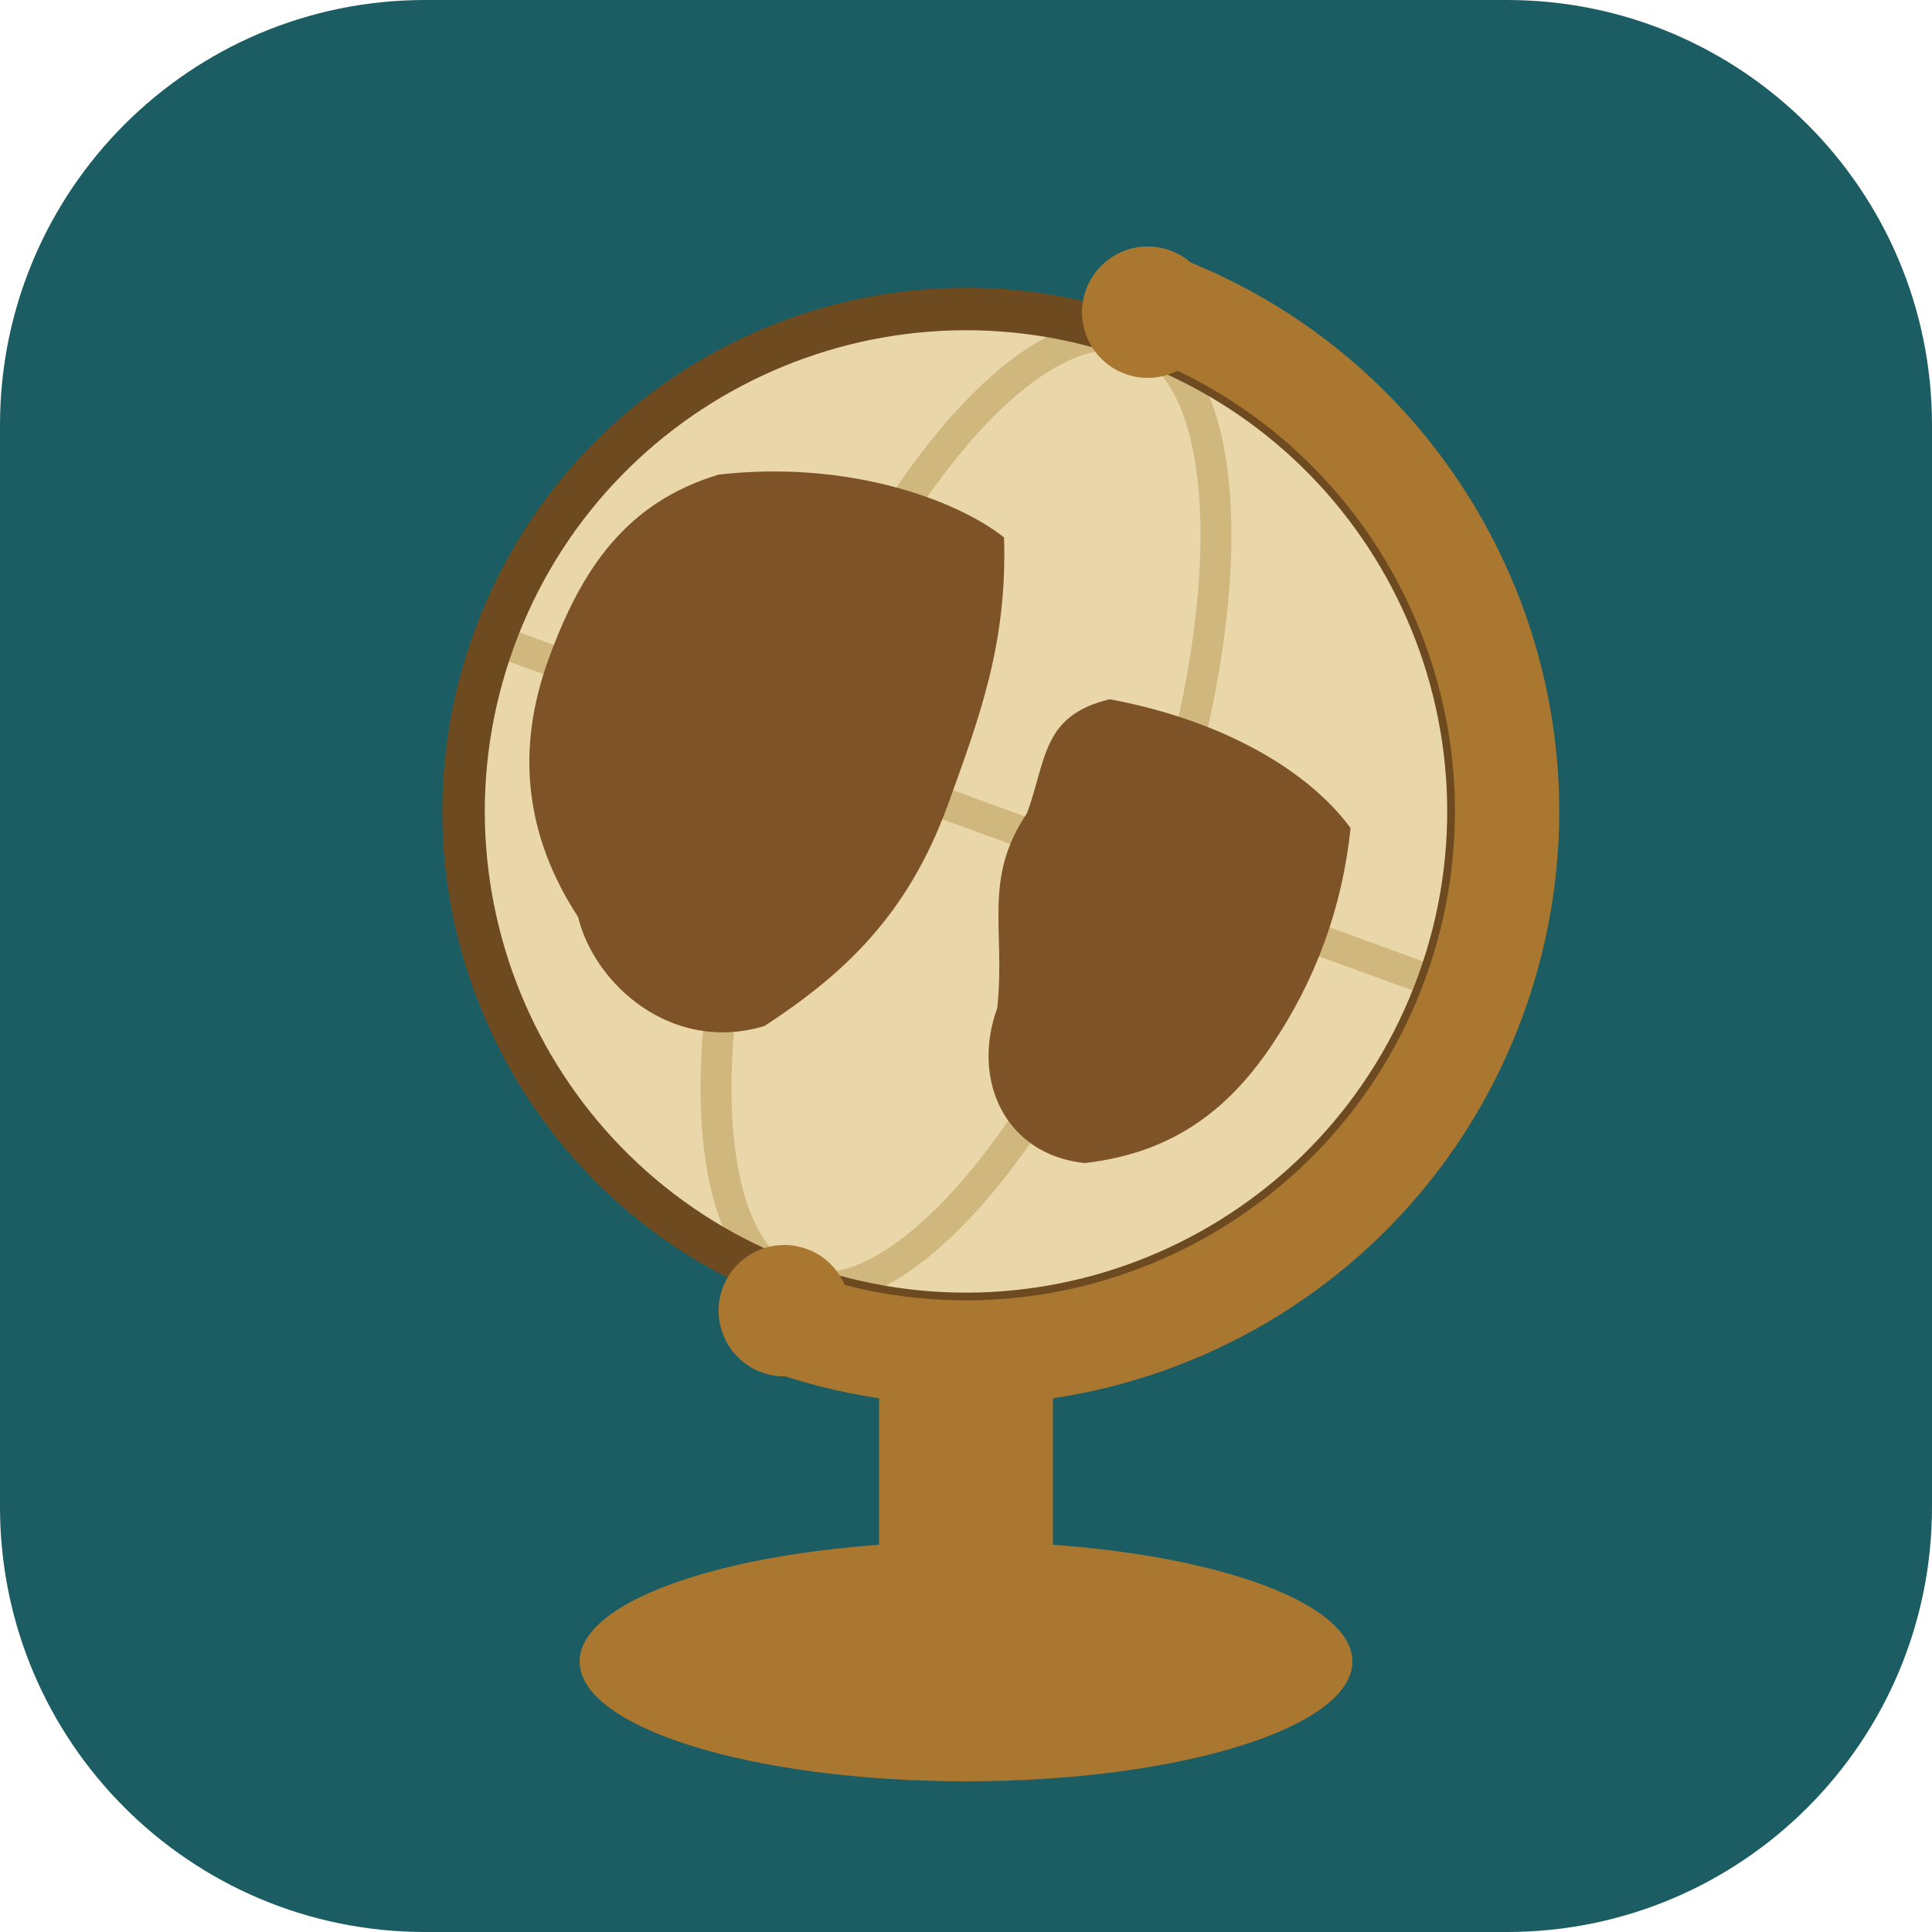
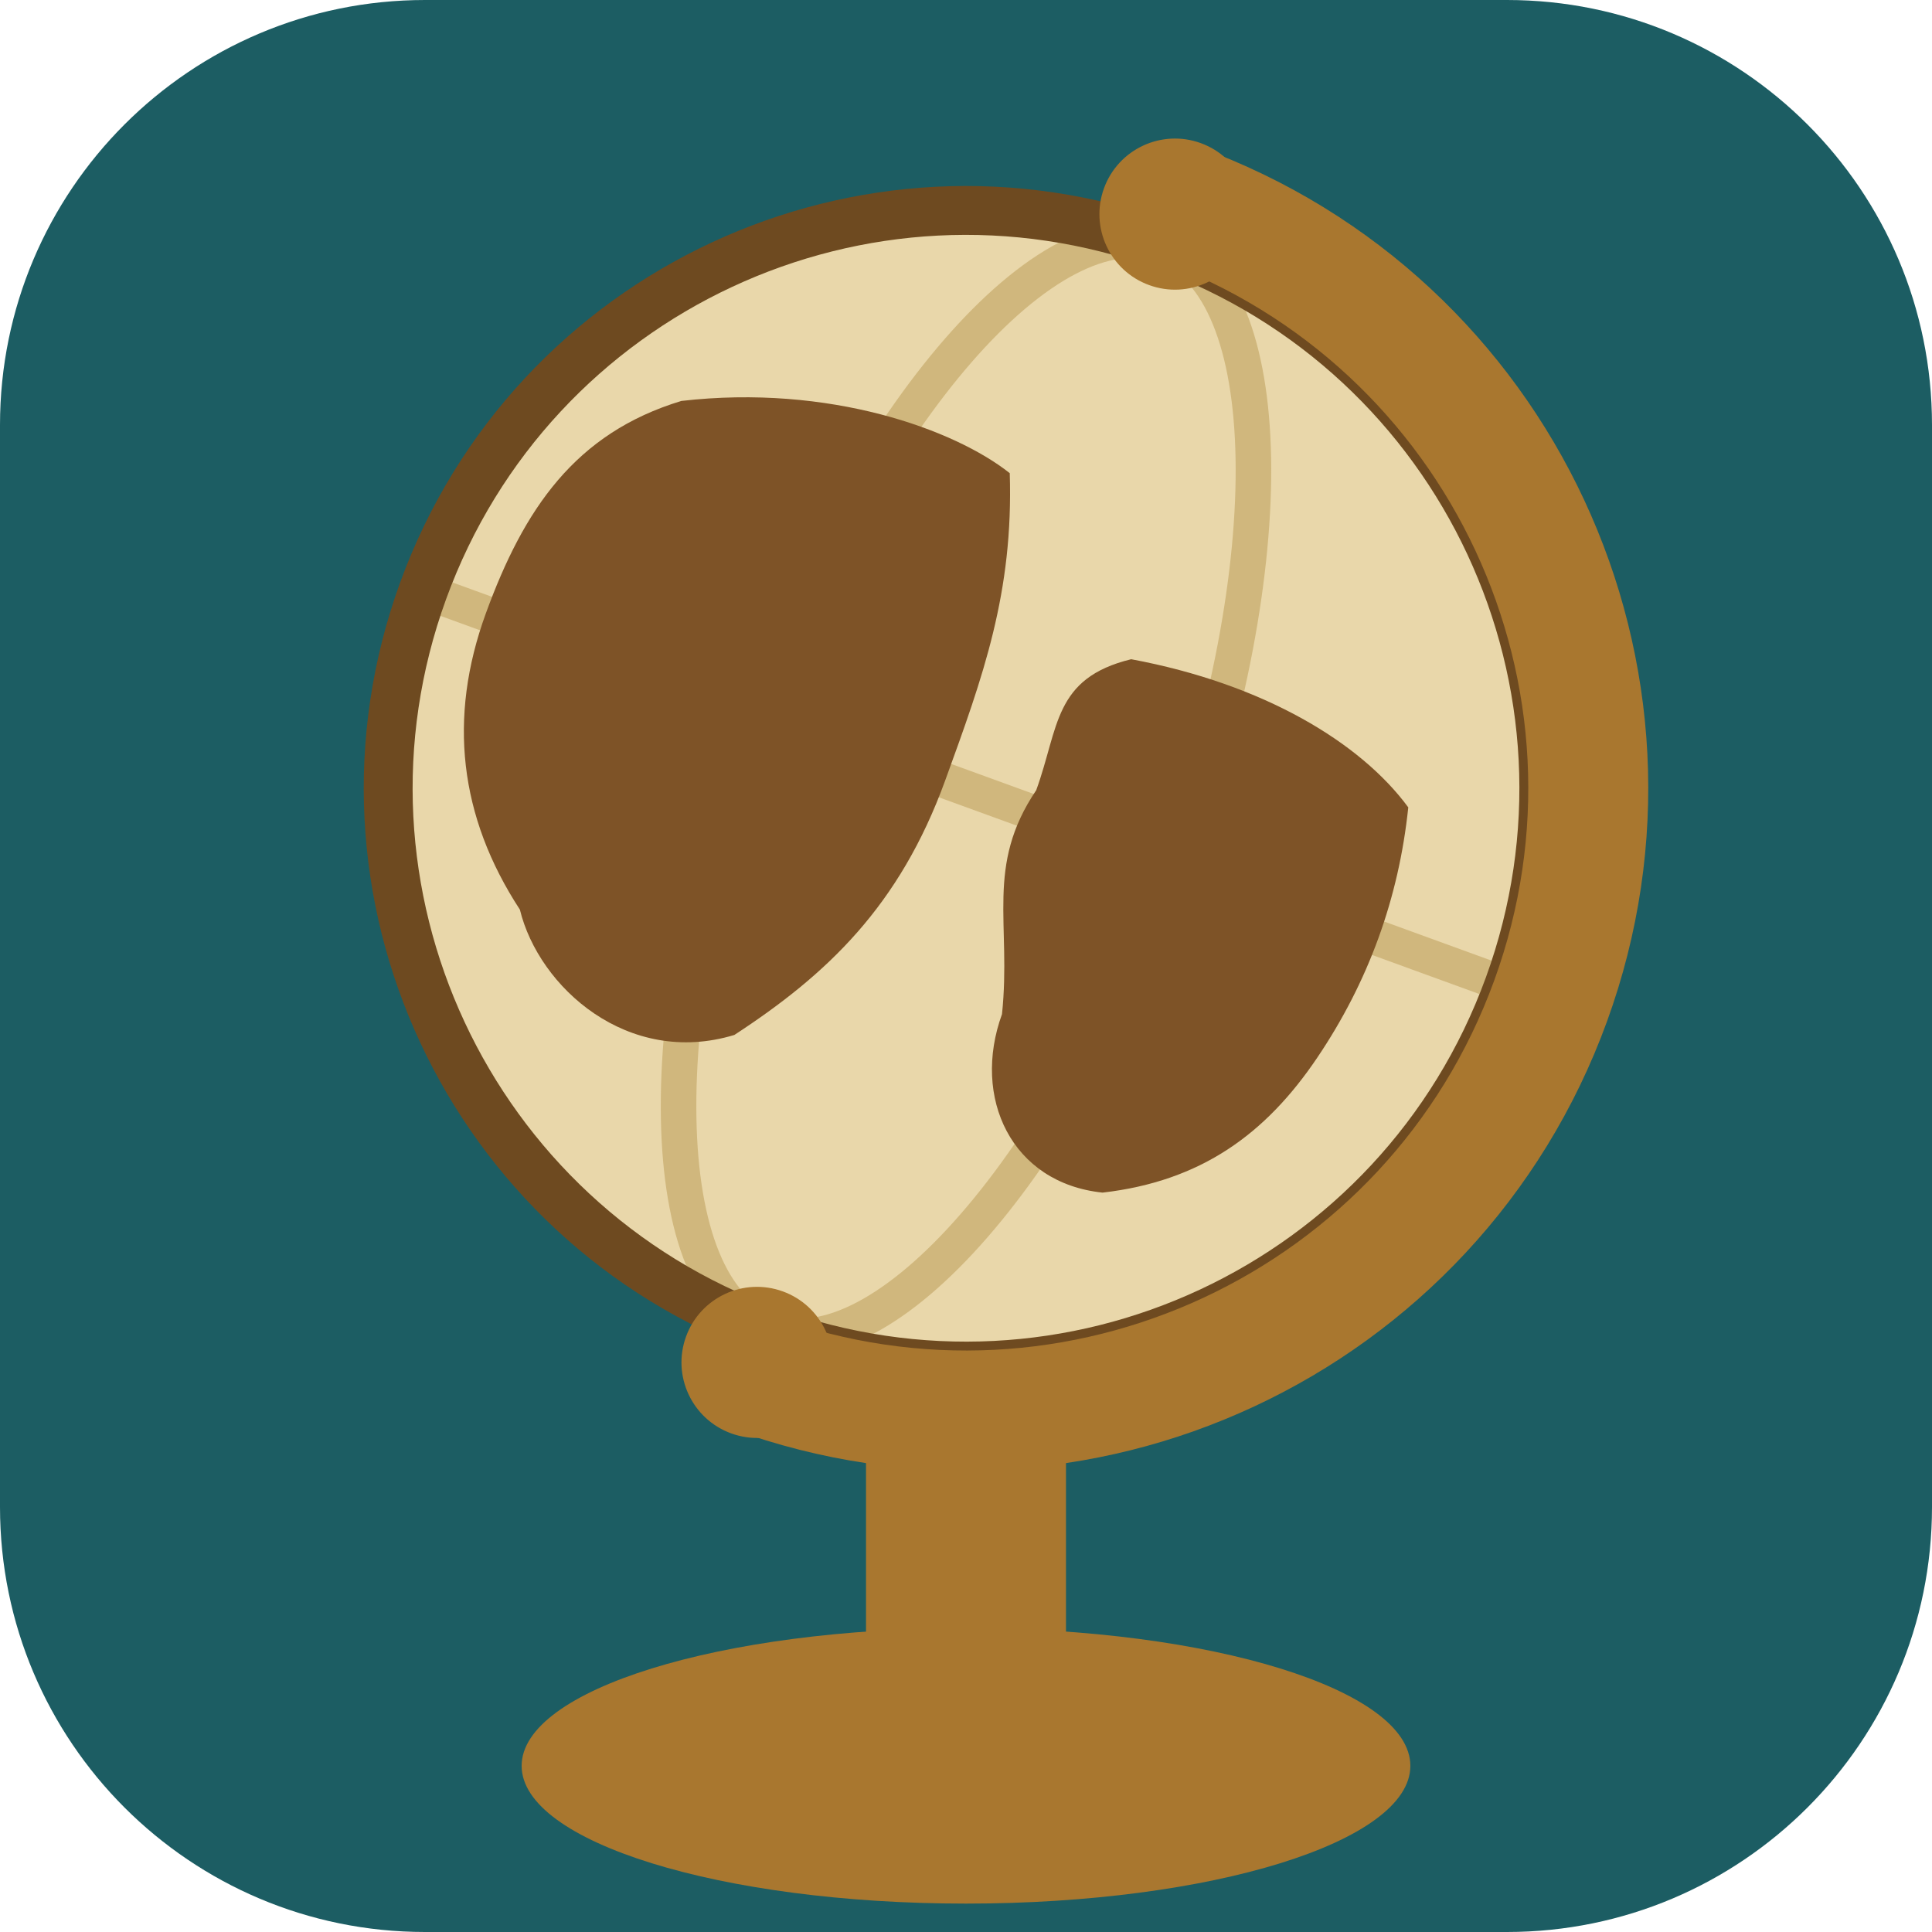
<svg xmlns="http://www.w3.org/2000/svg" viewBox="0 0 100 100">
  <defs>
    <clipPath id="globe">
      <circle cx="50" cy="42" r="26" />
    </clipPath>
  </defs>
  <rect width="100" height="100" rx="22" fill="#1C5D63" />
-   <rect x="45.5" y="62" width="9" height="22" rx="2.5" fill="#A9772F" />
-   <ellipse cx="50" cy="86" rx="20" ry="6.2" fill="#A9772F" />
-   <g transform="rotate(20 50 42)">
-     <circle cx="50" cy="42" r="26" fill="#E9D7AA" />
-     <g clip-path="url(#globe)">
-       <g fill="none" stroke="#B8974F" stroke-width="1.6" stroke-linecap="round" opacity="0.5">
-         <ellipse cx="50" cy="42" rx="10" ry="26" />
-         <line x1="24" y1="42" x2="76" y2="42" />
+   <g transform="translate(50 50) scale(1.15) translate(-50 -50)">
+     <rect x="45.5" y="62" width="9" height="22" rx="2.5" fill="#A9772F" />
+     <ellipse cx="50" cy="86" rx="20" ry="6.2" fill="#A9772F" />
+     <g transform="rotate(20 50 42)">
+       <circle cx="50" cy="42" r="26" fill="#E9D7AA" />
+       <g clip-path="url(#globe)">
+         <g fill="none" stroke="#B8974F" stroke-width="1.6" stroke-linecap="round" opacity="0.5">
+           <ellipse cx="50" cy="42" rx="10" ry="26" />
+           <line x1="24" y1="42" x2="76" y2="42" />
+         </g>
+         <g fill="#7E5327">
+           <path d="M32 30 C38 27 44 27 47 28 C49 33 49 37 49 42 C49 48 47 52 44 56 C40 59 35 57 33 54 C29 51 27 47 27 42 C27 37 28 33 32 30 Z" />
+           <path d="M55 34 C61 33 66 34 69 36 C70 40 70 44 69 48 C68 52 66 55 62 57 C58 58 55 55 55 51 C54 47 52 45 53 41 C53 38 52 36 55 34 Z" />
+         </g>
      </g>
-       <g fill="#7E5327">
-         <path d="M32 30 C38 27 44 27 47 28 C49 33 49 37 49 42 C49 48 47 52 44 56 C40 59 35 57 33 54 C29 51 27 47 27 42 C27 37 28 33 32 30 Z" />
-         <path d="M55 34 C61 33 66 34 69 36 C70 40 70 44 69 48 C68 52 66 55 62 57 C58 58 55 55 55 51 C54 47 52 45 53 41 C53 38 52 36 55 34 Z" />
-       </g>
+       <circle cx="50" cy="42" r="26" fill="none" stroke="#6E4A20" stroke-width="2.2" />
+       <path d="M50 14 A28 28 0 0 1 50 70" fill="none" stroke="#A9772F" stroke-width="5.4" stroke-linecap="round" />
+       <circle cx="50" cy="14.5" r="3.4" fill="#A9772F" />
+       <circle cx="50" cy="69.5" r="3.4" fill="#A9772F" />
    </g>
-     <circle cx="50" cy="42" r="26" fill="none" stroke="#6E4A20" stroke-width="2.2" />
-     <path d="M50 14 A28 28 0 0 1 50 70" fill="none" stroke="#A9772F" stroke-width="5.4" stroke-linecap="round" />
-     <circle cx="50" cy="14.5" r="3.4" fill="#A9772F" />
-     <circle cx="50" cy="69.5" r="3.4" fill="#A9772F" />
  </g>
</svg>
